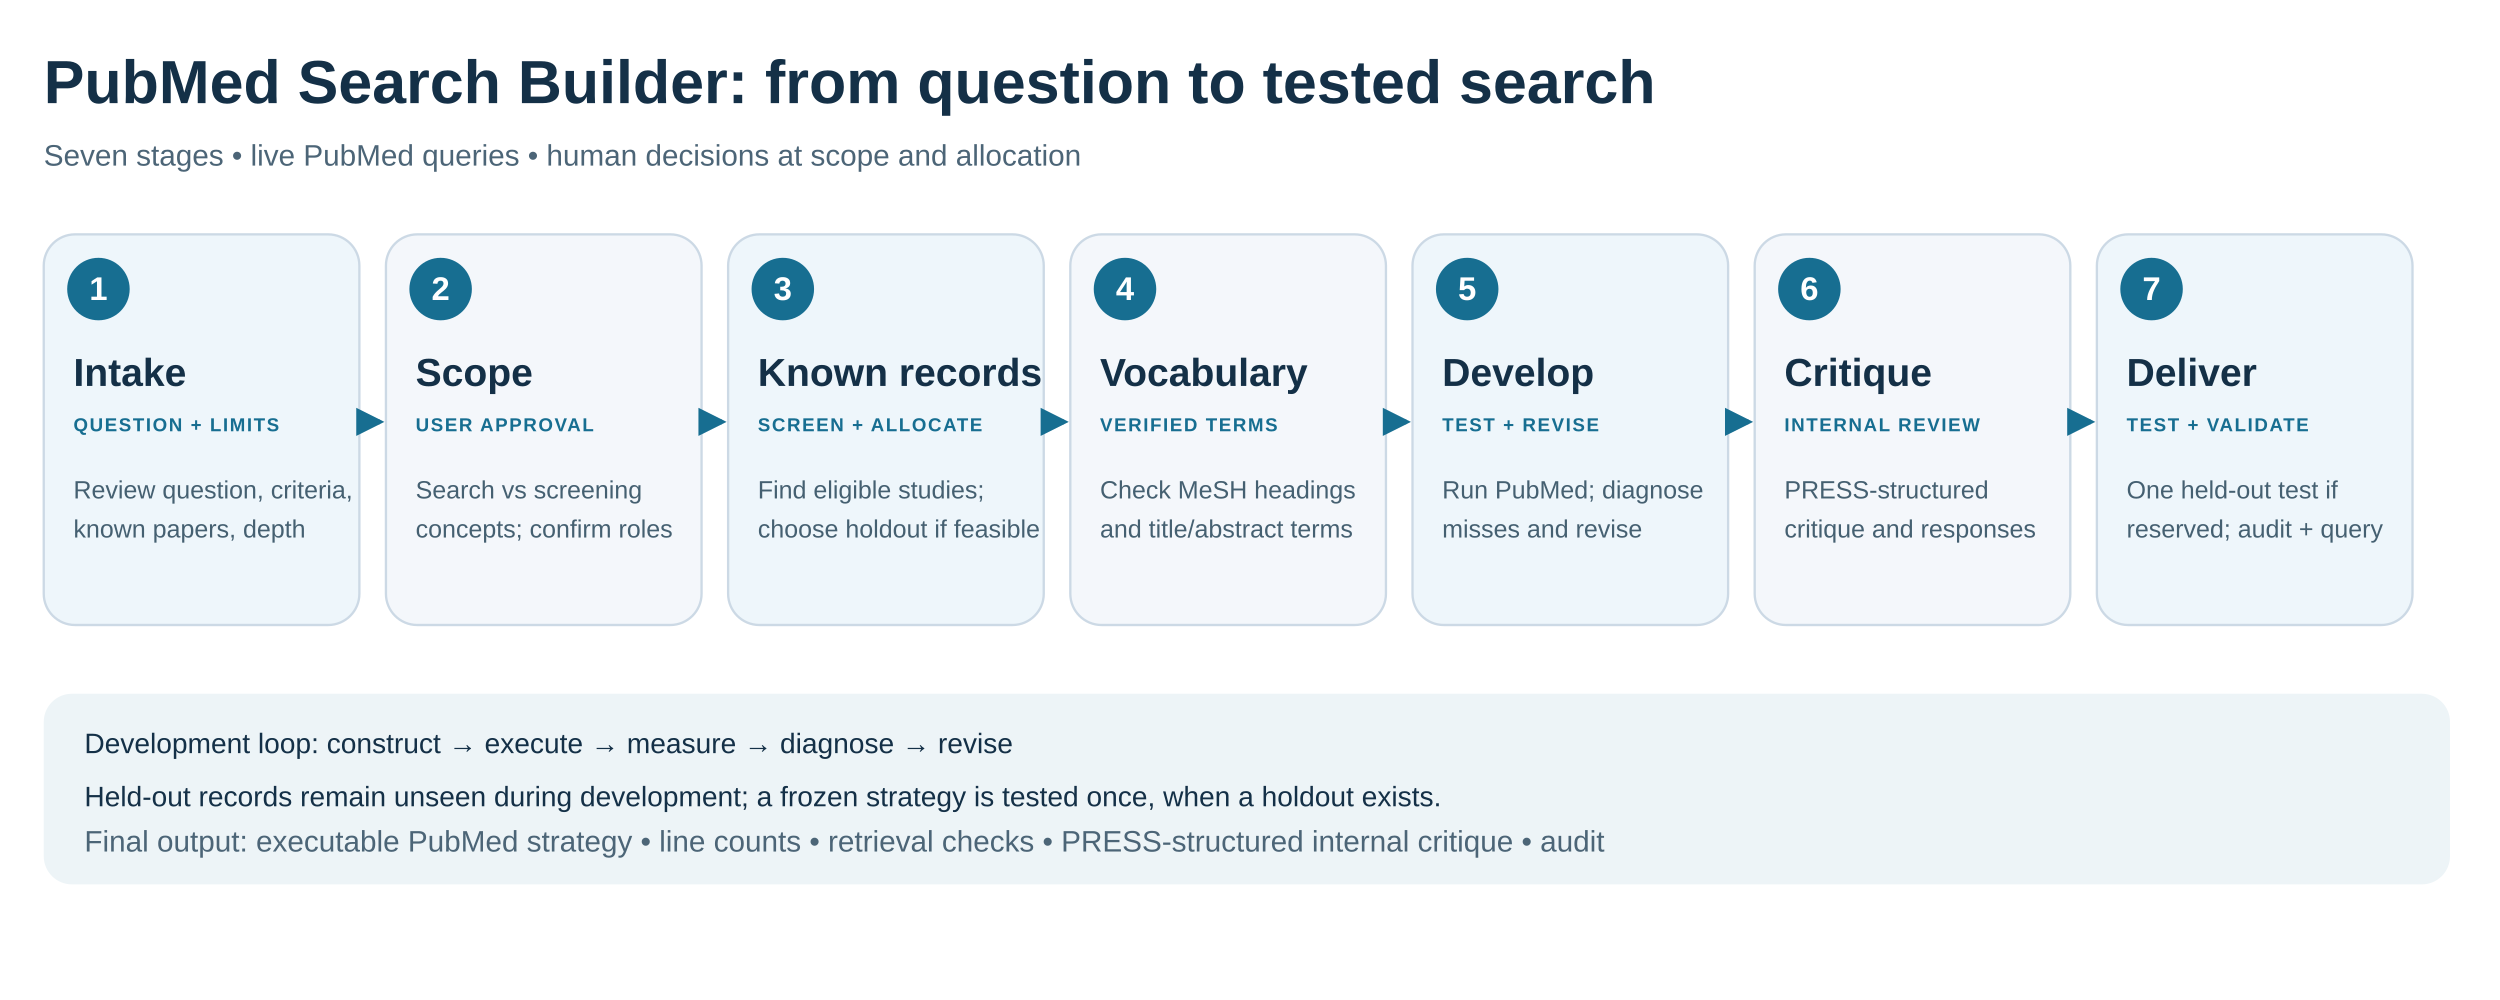
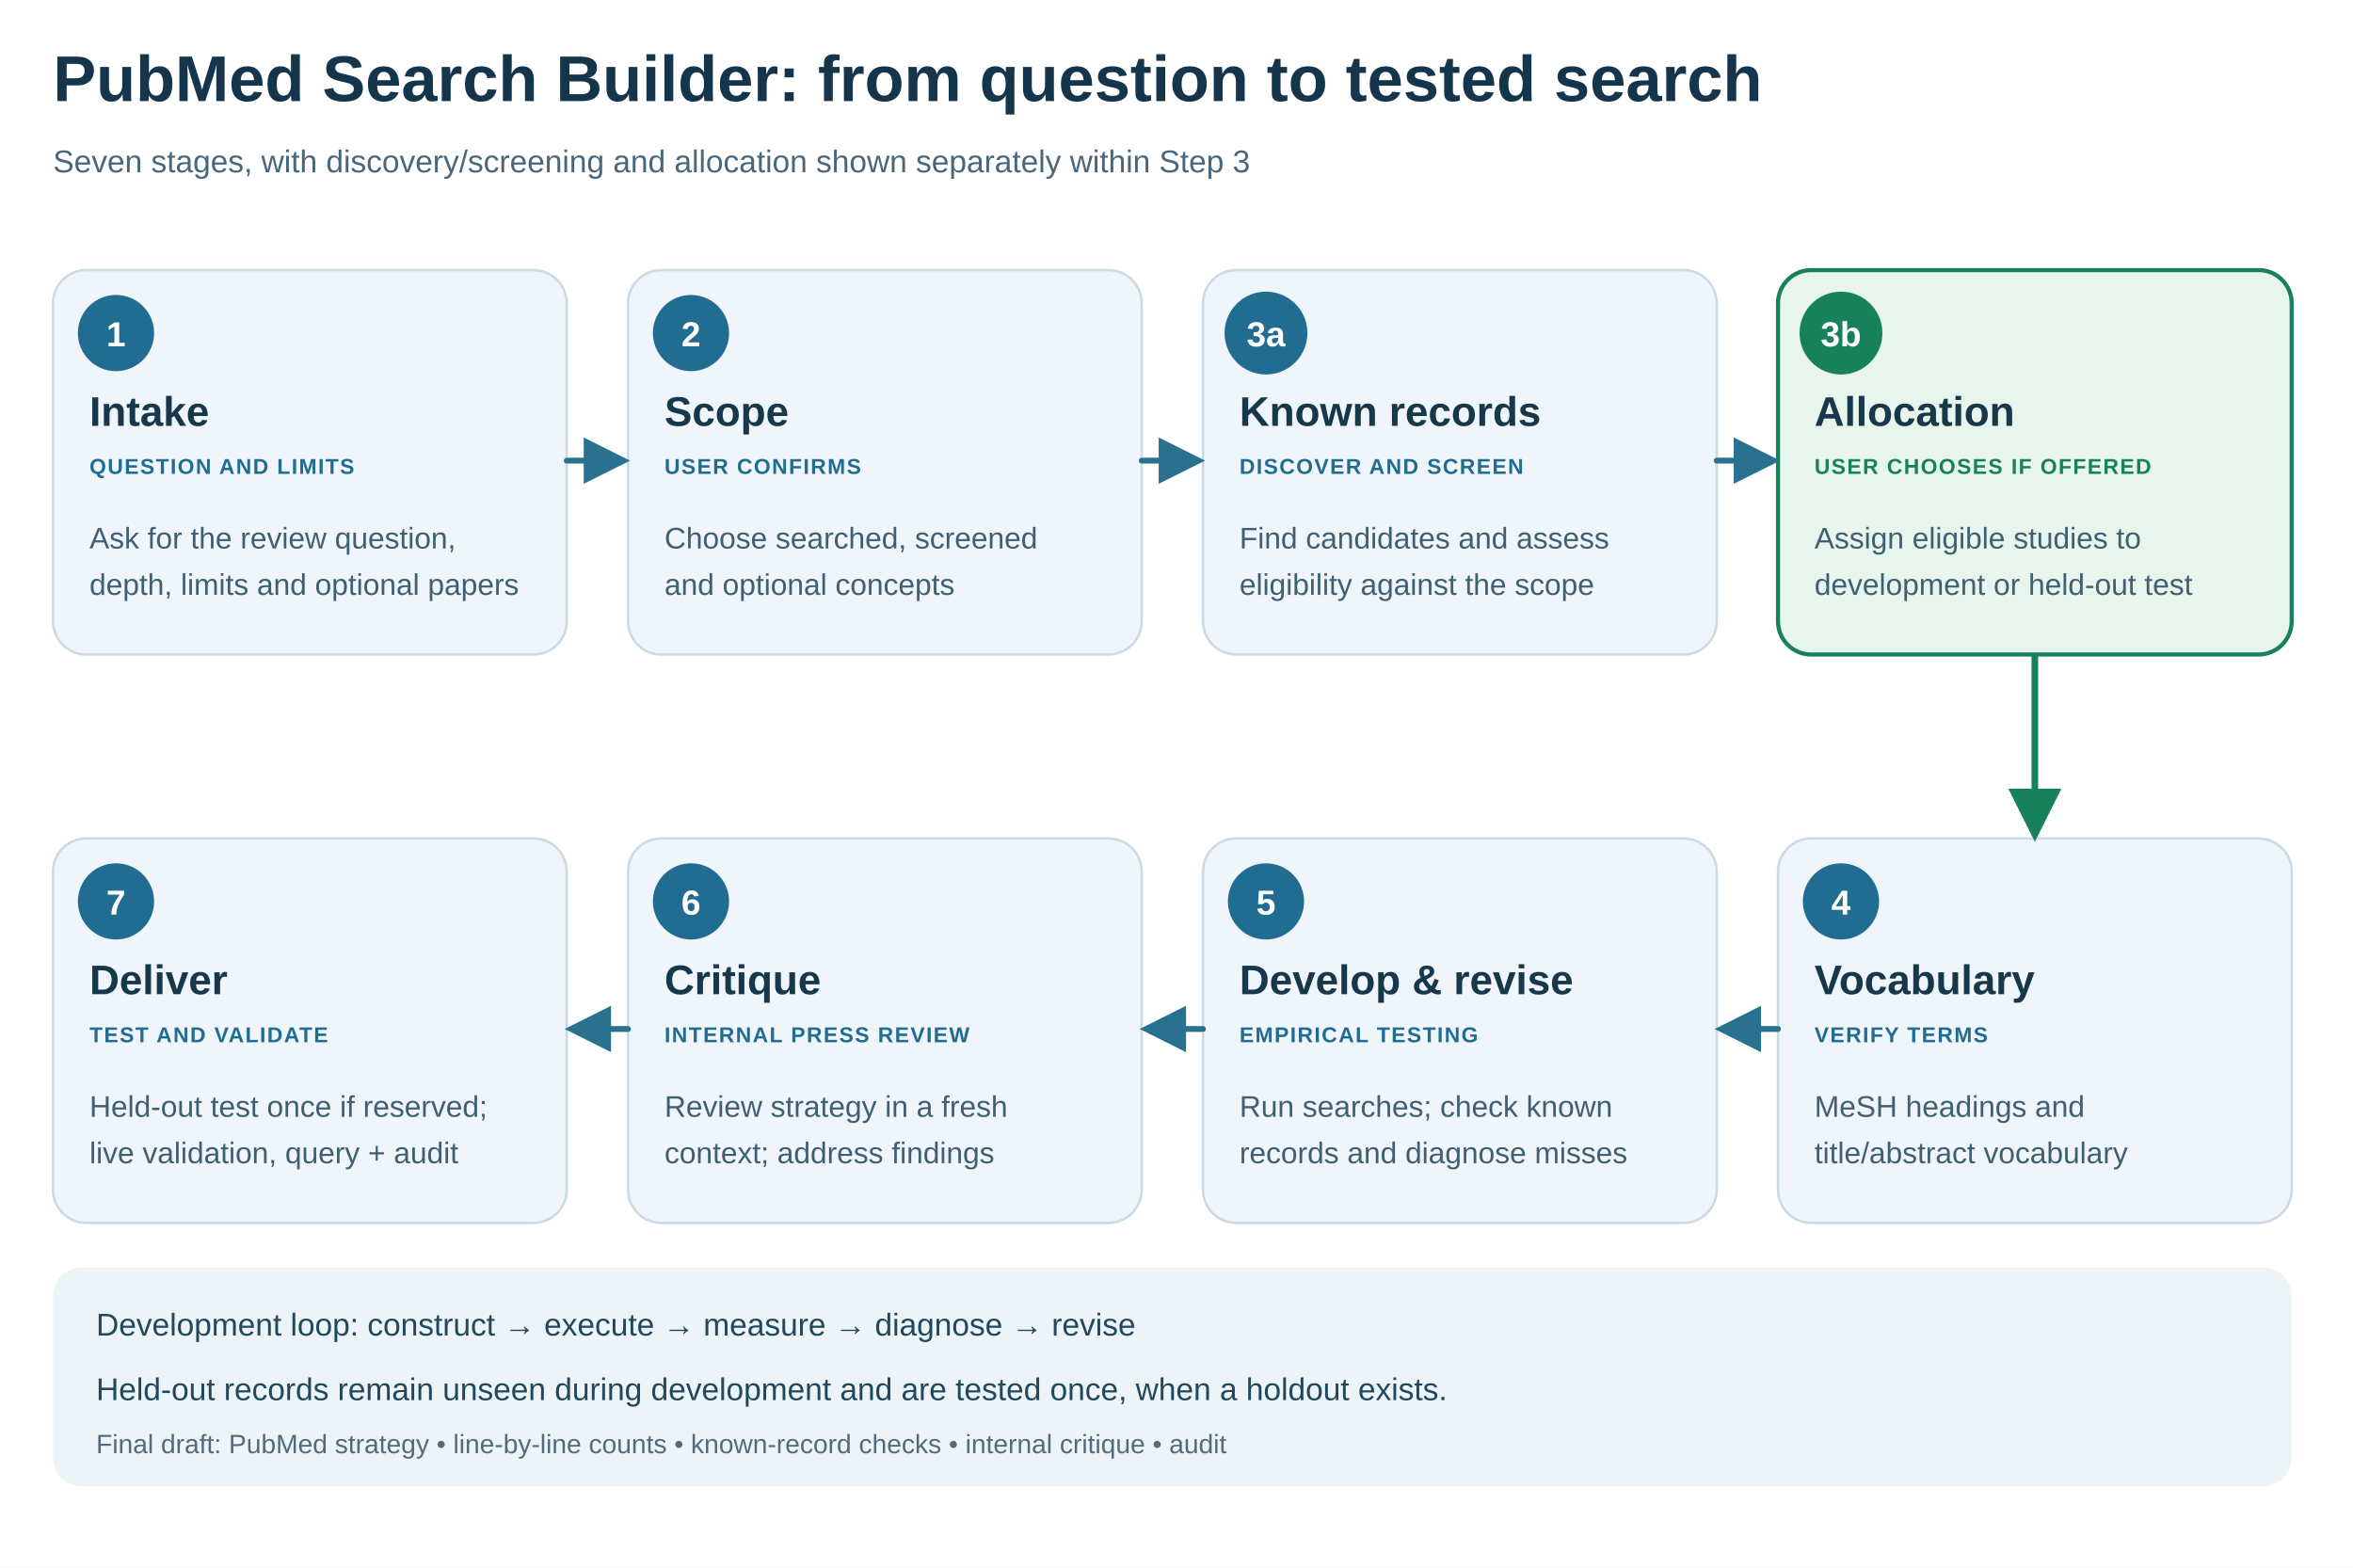
- <svg xmlns="http://www.w3.org/2000/svg" width="1600" height="640" viewBox="0 0 1600 640" role="img" aria-labelledby="title desc">
+ <svg xmlns="http://www.w3.org/2000/svg" width="1420" height="946" viewBox="0 0 1420 946" role="img" aria-labelledby="title desc">
  <defs>
-     <marker id="arrow" markerWidth="6" markerHeight="6" refX="5" refY="3" orient="auto">
-       <path d="M0 0 L6 3 L0 6Z" fill="#176e91" />
+     <marker id="arrow" markerWidth="8" markerHeight="8" refX="6.5" refY="4" orient="auto">
+       <path d="M 0 0 L 8 4 L 0 8 Z" fill="#2a708f" />
+     </marker>
+     <marker id="arrow-green" markerWidth="8" markerHeight="8" refX="6.5" refY="4" orient="auto">
+       <path d="M 0 0 L 8 4 L 0 8 Z" fill="#16815b" />
    </marker>
  </defs>
-   <style>.title{font:700 39px Arial,sans-serif;fill:#143047}.sub{font:19px Arial,sans-serif;fill:#4c6577}.number{font:700 21px Arial,sans-serif;fill:white}.heading{font:700 25px Arial,sans-serif;fill:#143047}.smallcap{font:700 12px Arial,sans-serif;letter-spacing:1px;fill:#176e91}.body{font:16px Arial,sans-serif;fill:#456071}.foot{font:18px Arial,sans-serif;fill:#143047}</style>
-   <rect width="1600" height="640" fill="white" />
-   <text class="title" x="28" y="66">PubMed Search Builder: from question to tested search</text>
-   <text class="sub" x="28" y="106">Seven stages • live PubMed queries • human decisions at scope and allocation</text>
+   <style>.title{font:700 39px Arial,sans-serif;fill:#15354c}.subtitle{font:19px Arial,sans-serif;fill:#4a667b}.number{font:700 21px Arial,sans-serif;fill:white}.heading{font:700 25px Arial,sans-serif;fill:#17374b}.smallcap{font:700 13px Arial,sans-serif;letter-spacing:.8px}.body{font:18px Arial,sans-serif;fill:#3f6073}.footer{font:19px Arial,sans-serif;fill:#21485c}.footnote{font:16px Arial,sans-serif;fill:#526b7c}</style>
+   <rect width="1420" height="946" fill="white" />
+   <text class="title" x="32" y="61">PubMed Search Builder: from question to tested search</text>
+   <text class="subtitle" x="32" y="104">Seven stages, with discovery/screening and allocation shown separately within Step 3</text>
  <g>
-     <rect x="28" y="150" width="202" height="250" rx="20" fill="#eef6fb" stroke="#ccd9e5" stroke-width="1.5" />
-     <circle cx="63" cy="185" r="20" fill="#176e91" />
-     <text x="63" y="192" class="number" text-anchor="middle">1</text>
-     <text x="47" y="247" class="heading">Intake</text>
-     <text x="47" y="276" class="smallcap">QUESTION + LIMITS</text>
-     <text x="47" y="319" class="body">Review question, criteria,</text>
-     <text x="47" y="344" class="body">known papers, depth</text>
+     <rect x="32" y="163" width="310" height="232" rx="20" fill="#eff5fa" stroke="#ccdae5" stroke-width="1.5" />
+     <circle cx="70" cy="201" r="23" fill="#206d91" />
+     <text class="number" x="70" y="209" text-anchor="middle">1</text>
+     <text class="heading" x="54" y="257">Intake</text>
+     <text class="smallcap" x="54" y="286" fill="#206d91">QUESTION AND LIMITS</text>
+     <text class="body" x="54" y="331">Ask for the review question,</text>
+     <text class="body" x="54" y="359">depth, limits and optional papers</text>
  </g>
  <g>
-     <rect x="247" y="150" width="202" height="250" rx="20" fill="#f4f7fb" stroke="#ccd9e5" stroke-width="1.5" />
-     <circle cx="282" cy="185" r="20" fill="#176e91" />
-     <text x="282" y="192" class="number" text-anchor="middle">2</text>
-     <text x="266" y="247" class="heading">Scope</text>
-     <text x="266" y="276" class="smallcap">USER APPROVAL</text>
-     <text x="266" y="319" class="body">Search vs screening</text>
-     <text x="266" y="344" class="body">concepts; confirm roles</text>
+     <rect x="379" y="163" width="310" height="232" rx="20" fill="#eff5fa" stroke="#ccdae5" stroke-width="1.5" />
+     <circle cx="417" cy="201" r="23" fill="#206d91" />
+     <text class="number" x="417" y="209" text-anchor="middle">2</text>
+     <text class="heading" x="401" y="257">Scope</text>
+     <text class="smallcap" x="401" y="286" fill="#206d91">USER CONFIRMS</text>
+     <text class="body" x="401" y="331">Choose searched, screened</text>
+     <text class="body" x="401" y="359">and optional concepts</text>
  </g>
  <g>
-     <rect x="466" y="150" width="202" height="250" rx="20" fill="#eef6fb" stroke="#ccd9e5" stroke-width="1.5" />
-     <circle cx="501" cy="185" r="20" fill="#176e91" />
-     <text x="501" y="192" class="number" text-anchor="middle">3</text>
-     <text x="485" y="247" class="heading">Known records</text>
-     <text x="485" y="276" class="smallcap">SCREEN + ALLOCATE</text>
-     <text x="485" y="319" class="body">Find eligible studies;</text>
-     <text x="485" y="344" class="body">choose holdout if feasible</text>
+     <rect x="726" y="163" width="310" height="232" rx="20" fill="#eff5fa" stroke="#ccdae5" stroke-width="1.5" />
+     <circle cx="764" cy="201" r="25" fill="#206d91" />
+     <text class="number" x="764" y="209" text-anchor="middle">3a</text>
+     <text class="heading" x="748" y="257">Known records</text>
+     <text class="smallcap" x="748" y="286" fill="#206d91">DISCOVER AND SCREEN</text>
+     <text class="body" x="748" y="331">Find candidates and assess</text>
+     <text class="body" x="748" y="359">eligibility against the scope</text>
  </g>
  <g>
-     <rect x="685" y="150" width="202" height="250" rx="20" fill="#f4f7fb" stroke="#ccd9e5" stroke-width="1.5" />
-     <circle cx="720" cy="185" r="20" fill="#176e91" />
-     <text x="720" y="192" class="number" text-anchor="middle">4</text>
-     <text x="704" y="247" class="heading">Vocabulary</text>
-     <text x="704" y="276" class="smallcap">VERIFIED TERMS</text>
-     <text x="704" y="319" class="body">Check MeSH headings</text>
-     <text x="704" y="344" class="body">and title/abstract terms</text>
+     <rect x="1073" y="163" width="310" height="232" rx="20" fill="#e7f5ec" stroke="#16815b" stroke-width="2.5" />
+     <circle cx="1111" cy="201" r="25" fill="#16815b" />
+     <text class="number" x="1111" y="209" text-anchor="middle">3b</text>
+     <text class="heading" x="1095" y="257">Allocation</text>
+     <text class="smallcap" x="1095" y="286" fill="#16815b">USER CHOOSES IF OFFERED</text>
+     <text class="body" x="1095" y="331">Assign eligible studies to</text>
+     <text class="body" x="1095" y="359">development or held-out test</text>
  </g>
  <g>
-     <rect x="904" y="150" width="202" height="250" rx="20" fill="#eef6fb" stroke="#ccd9e5" stroke-width="1.5" />
-     <circle cx="939" cy="185" r="20" fill="#176e91" />
-     <text x="939" y="192" class="number" text-anchor="middle">5</text>
-     <text x="923" y="247" class="heading">Develop</text>
-     <text x="923" y="276" class="smallcap">TEST + REVISE</text>
-     <text x="923" y="319" class="body">Run PubMed; diagnose</text>
-     <text x="923" y="344" class="body">misses and revise</text>
+     <rect x="1073" y="506" width="310" height="232" rx="20" fill="#eff5fa" stroke="#ccdae5" stroke-width="1.5" />
+     <circle cx="1111" cy="544" r="23" fill="#206d91" />
+     <text class="number" x="1111" y="552" text-anchor="middle">4</text>
+     <text class="heading" x="1095" y="600">Vocabulary</text>
+     <text class="smallcap" x="1095" y="629" fill="#206d91">VERIFY TERMS</text>
+     <text class="body" x="1095" y="674">MeSH headings and</text>
+     <text class="body" x="1095" y="702">title/abstract vocabulary</text>
  </g>
  <g>
-     <rect x="1123" y="150" width="202" height="250" rx="20" fill="#f4f7fb" stroke="#ccd9e5" stroke-width="1.5" />
-     <circle cx="1158" cy="185" r="20" fill="#176e91" />
-     <text x="1158" y="192" class="number" text-anchor="middle">6</text>
-     <text x="1142" y="247" class="heading">Critique</text>
-     <text x="1142" y="276" class="smallcap">INTERNAL REVIEW</text>
-     <text x="1142" y="319" class="body">PRESS-structured</text>
-     <text x="1142" y="344" class="body">critique and responses</text>
+     <rect x="726" y="506" width="310" height="232" rx="20" fill="#eff5fa" stroke="#ccdae5" stroke-width="1.5" />
+     <circle cx="764" cy="544" r="23" fill="#206d91" />
+     <text class="number" x="764" y="552" text-anchor="middle">5</text>
+     <text class="heading" x="748" y="600">Develop &amp; revise</text>
+     <text class="smallcap" x="748" y="629" fill="#206d91">EMPIRICAL TESTING</text>
+     <text class="body" x="748" y="674">Run searches; check known</text>
+     <text class="body" x="748" y="702">records and diagnose misses</text>
  </g>
  <g>
-     <rect x="1342" y="150" width="202" height="250" rx="20" fill="#eef6fb" stroke="#ccd9e5" stroke-width="1.5" />
-     <circle cx="1377" cy="185" r="20" fill="#176e91" />
-     <text x="1377" y="192" class="number" text-anchor="middle">7</text>
-     <text x="1361" y="247" class="heading">Deliver</text>
-     <text x="1361" y="276" class="smallcap">TEST + VALIDATE</text>
-     <text x="1361" y="319" class="body">One held-out test if</text>
-     <text x="1361" y="344" class="body">reserved; audit + query</text>
+     <rect x="379" y="506" width="310" height="232" rx="20" fill="#eff5fa" stroke="#ccdae5" stroke-width="1.5" />
+     <circle cx="417" cy="544" r="23" fill="#206d91" />
+     <text class="number" x="417" y="552" text-anchor="middle">6</text>
+     <text class="heading" x="401" y="600">Critique</text>
+     <text class="smallcap" x="401" y="629" fill="#206d91">INTERNAL PRESS REVIEW</text>
+     <text class="body" x="401" y="674">Review strategy in a fresh</text>
+     <text class="body" x="401" y="702">context; address findings</text>
  </g>
-   <path d="M 230 270 H 243" stroke="#176e91" stroke-width="3" marker-end="url(#arrow)" />
-   <path d="M 449 270 H 462" stroke="#176e91" stroke-width="3" marker-end="url(#arrow)" />
-   <path d="M 668 270 H 681" stroke="#176e91" stroke-width="3" marker-end="url(#arrow)" />
-   <path d="M 887 270 H 900" stroke="#176e91" stroke-width="3" marker-end="url(#arrow)" />
-   <path d="M 1106 270 H 1119" stroke="#176e91" stroke-width="3" marker-end="url(#arrow)" />
-   <path d="M 1325 270 H 1338" stroke="#176e91" stroke-width="3" marker-end="url(#arrow)" />
-   <rect x="28" y="444" width="1540" height="122" rx="18" fill="#edf4f7" />
-   <text x="54" y="482" class="foot" font-weight="bold">Development loop: construct → execute → measure → diagnose → revise</text>
-   <text x="54" y="516" class="foot">Held-out records remain unseen during development; a frozen strategy is tested once, when a holdout exists.</text>
-   <text x="54" y="545" class="sub">Final output: executable PubMed strategy • line counts • retrieval checks • PRESS-structured internal critique • audit</text>
+   <g>
+     <rect x="32" y="506" width="310" height="232" rx="20" fill="#eff5fa" stroke="#ccdae5" stroke-width="1.5" />
+     <circle cx="70" cy="544" r="23" fill="#206d91" />
+     <text class="number" x="70" y="552" text-anchor="middle">7</text>
+     <text class="heading" x="54" y="600">Deliver</text>
+     <text class="smallcap" x="54" y="629" fill="#206d91">TEST AND VALIDATE</text>
+     <text class="body" x="54" y="674">Held-out test once if reserved;</text>
+     <text class="body" x="54" y="702">live validation, query + audit</text>
+   </g>
+   <path d="M 342 278 L 375 278" fill="none" stroke="#2a708f" stroke-width="3.5" stroke-linecap="round" marker-end="url(#arrow)" />
+   <path d="M 689 278 L 722 278" fill="none" stroke="#2a708f" stroke-width="3.5" stroke-linecap="round" marker-end="url(#arrow)" />
+   <path d="M 1036 278 L 1069 278" fill="none" stroke="#2a708f" stroke-width="3.5" stroke-linecap="round" marker-end="url(#arrow)" />
+   <path d="M 1228 395 L 1228 502" fill="none" stroke="#16815b" stroke-width="4" marker-end="url(#arrow-green)" />
+   <path d="M 1073 621 L 1040 621" fill="none" stroke="#2a708f" stroke-width="3.5" stroke-linecap="round" marker-end="url(#arrow)" />
+   <path d="M 726 621 L 693 621" fill="none" stroke="#2a708f" stroke-width="3.5" stroke-linecap="round" marker-end="url(#arrow)" />
+   <path d="M 379 621 L 346 621" fill="none" stroke="#2a708f" stroke-width="3.5" stroke-linecap="round" marker-end="url(#arrow)" />
+   <rect x="32" y="765" width="1351" height="132" rx="17" fill="#edf4f7" />
+   <text x="58" y="806" class="footer" font-weight="bold">Development loop: construct → execute → measure → diagnose → revise</text>
+   <text x="58" y="845" class="footer">Held-out records remain unseen during development and are tested once, when a holdout exists.</text>
+   <text x="58" y="877" class="footnote">Final draft: PubMed strategy • line-by-line counts • known-record checks • internal critique • audit</text>
</svg>
